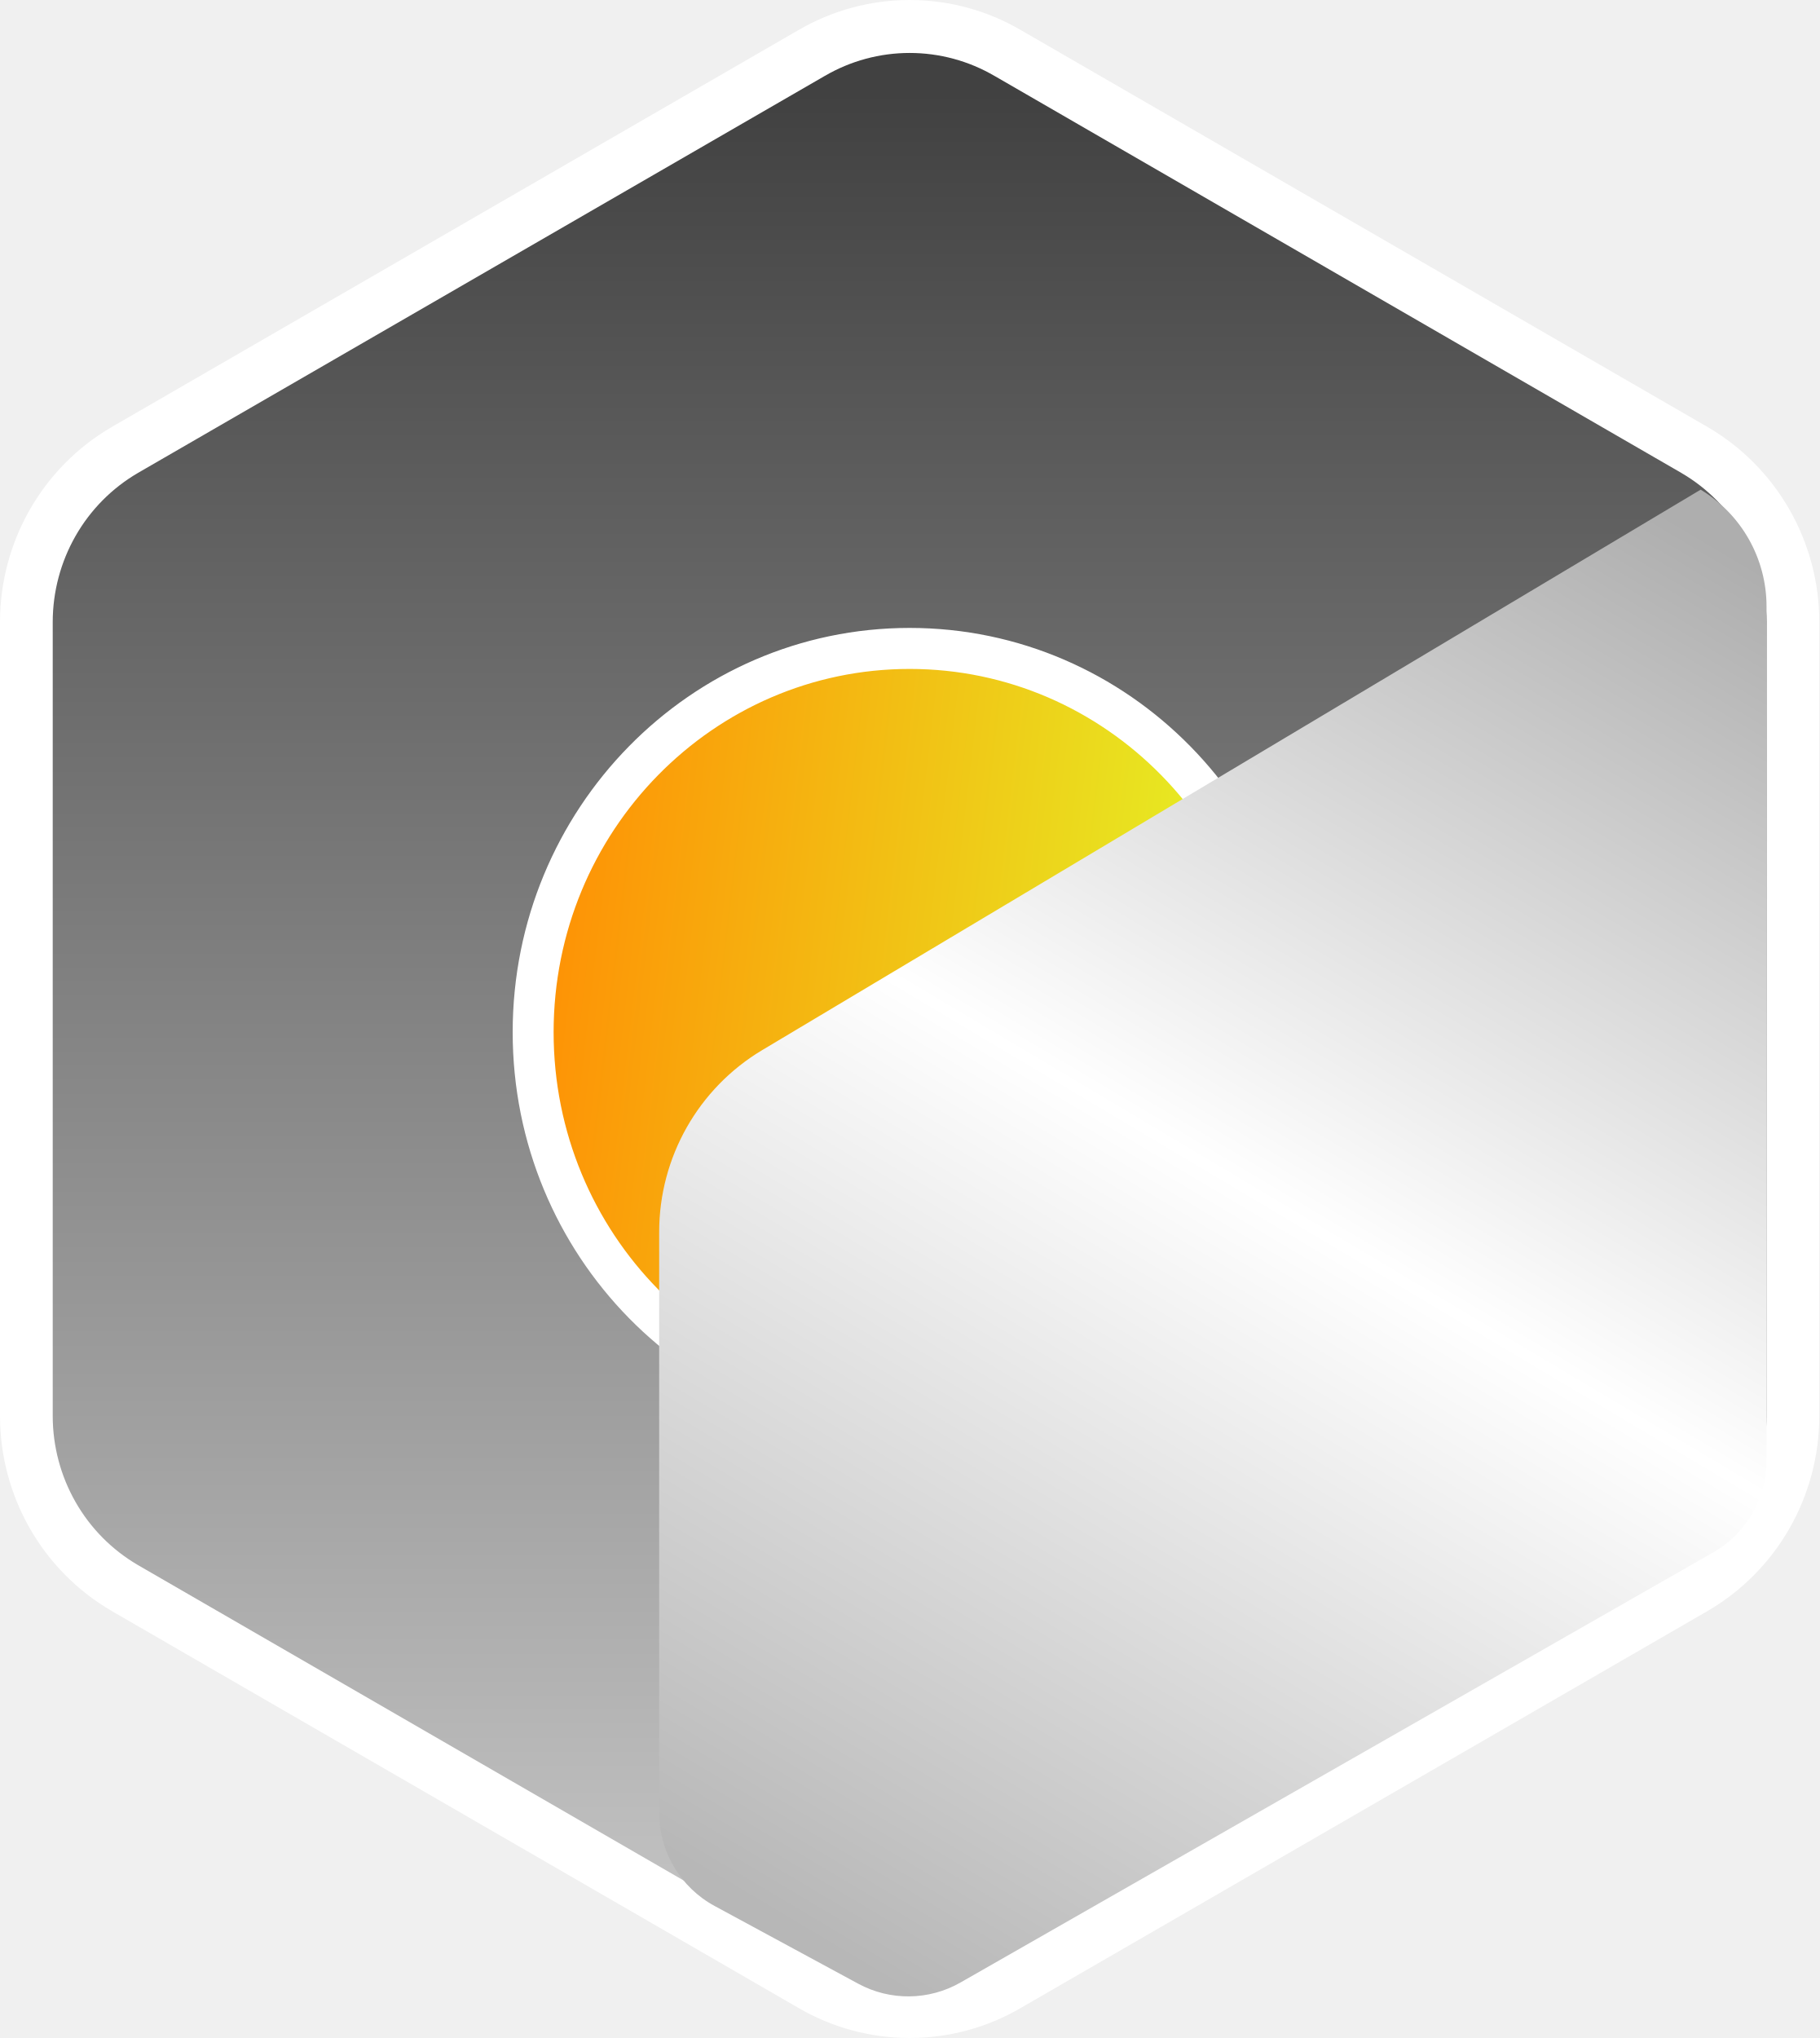
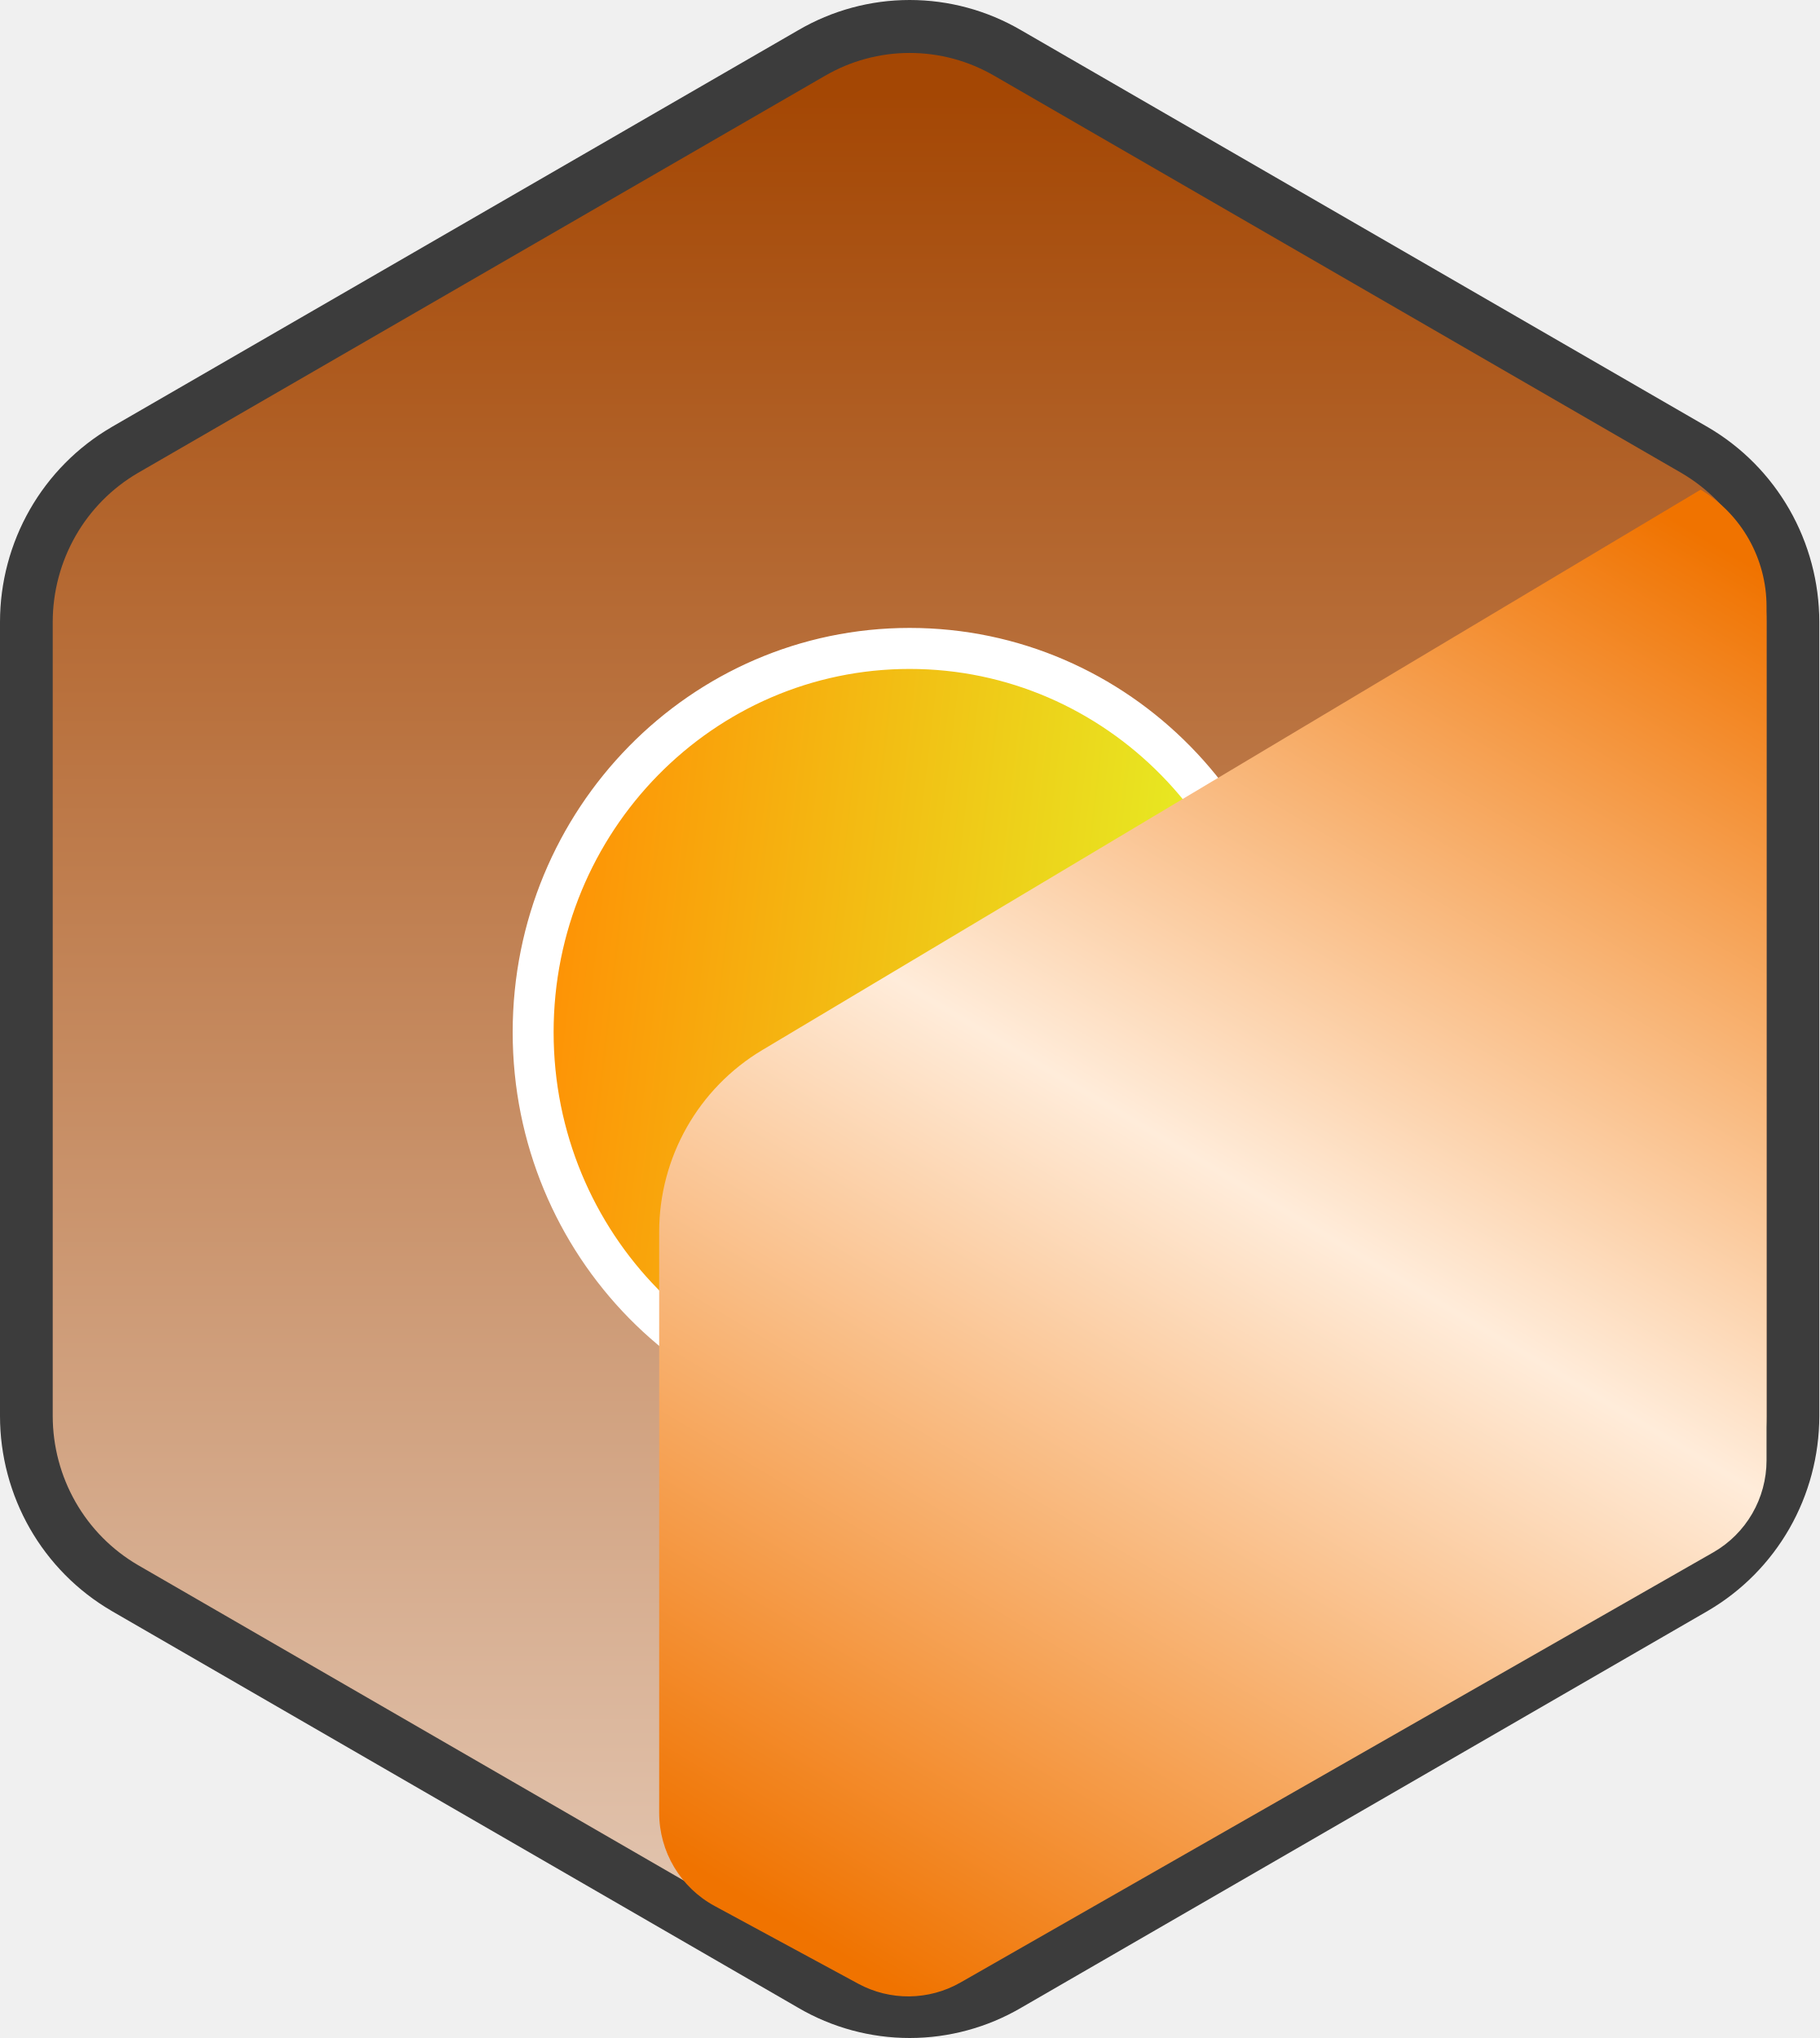
<svg xmlns="http://www.w3.org/2000/svg" width="50" height="56" viewBox="0 0 50 56" fill="none">
-   <path d="M49.625 38.912V38.912V17.089V17.089C49.624 16.071 49.359 15.072 48.855 14.191C48.351 13.309 47.627 12.577 46.754 12.068L46.753 12.067L27.874 1.156C27.873 1.156 27.873 1.156 27.873 1.156C27 0.646 26.009 0.378 25 0.378C23.991 0.378 23 0.646 22.127 1.156C22.127 1.156 22.126 1.156 22.126 1.156L3.247 12.067L3.245 12.068C2.373 12.577 1.648 13.309 1.145 14.191C0.641 15.072 0.376 16.071 0.374 17.089V17.089L0.374 38.912L0.374 38.912C0.376 39.929 0.641 40.929 1.145 41.81C1.648 42.691 2.373 43.423 3.245 43.933L3.247 43.934L22.126 54.844C22.126 54.844 22.126 54.844 22.127 54.844C23 55.354 23.991 55.623 25 55.623C26.009 55.623 27 55.354 27.873 54.844C27.873 54.844 27.873 54.844 27.874 54.844L46.753 43.934L46.754 43.933C47.627 43.423 48.351 42.691 48.855 41.81C49.359 40.929 49.624 39.929 49.625 38.912Z" fill="url(#paint0_linear_7_5152)" stroke="white" stroke-width="0.7" stroke-linecap="round" stroke-linejoin="round" />
-   <path fill-rule="evenodd" clip-rule="evenodd" d="M21.94 0.829C22.87 0.286 23.925 0 25 0C26.075 0 27.13 0.286 28.06 0.829C28.061 0.829 28.061 0.829 28.062 0.83L46.943 11.741C47.872 12.284 48.643 13.064 49.18 14.002C49.716 14.941 49.999 16.005 50 17.088V38.912C49.999 39.995 49.716 41.059 49.18 41.998C48.643 42.936 47.872 43.716 46.943 44.259L46.94 44.261L28.062 55.17C28.061 55.171 28.061 55.171 28.061 55.171C27.13 55.714 26.075 56 25 56C23.925 56 22.869 55.714 21.939 55.171C21.939 55.171 21.939 55.171 21.938 55.17L3.06 44.261L3.058 44.259C2.128 43.716 1.357 42.936 0.82 41.998C0.284 41.059 0.001 39.995 0 38.912V17.088C0.001 16.005 0.284 14.941 0.82 14.002C1.357 13.064 2.128 12.284 3.058 11.741L3.06 11.739L21.938 0.83C21.939 0.829 21.939 0.829 21.94 0.829ZM25 1.455C24.181 1.455 23.377 1.672 22.667 2.087L22.664 2.088L3.786 12.998C3.786 12.998 3.785 12.999 3.785 12.999C3.077 13.413 2.487 14.008 2.077 14.726C1.667 15.444 1.45 16.259 1.449 17.089V38.911C1.45 39.741 1.667 40.556 2.077 41.274C2.487 41.992 3.077 42.587 3.785 43.001C3.785 43.001 3.786 43.002 3.786 43.002L22.667 53.913C23.377 54.328 24.181 54.545 25 54.545C25.819 54.545 26.623 54.328 27.333 53.913L27.336 53.912L46.214 43.002C46.214 43.002 46.215 43.001 46.215 43.001C46.923 42.587 47.513 41.992 47.923 41.274C48.333 40.556 48.55 39.741 48.551 38.911V17.089C48.55 16.259 48.333 15.444 47.923 14.726C47.513 14.008 46.923 13.413 46.215 12.999C46.215 12.999 46.214 12.998 46.214 12.998L27.336 2.088L27.333 2.087C26.623 1.672 25.819 1.455 25 1.455Z" fill="white" />
-   <path d="M35.71 28.363C35.71 34.388 30.915 39.272 25 39.272C19.085 39.272 14.29 34.388 14.29 28.363C14.29 22.338 19.085 17.454 25 17.454C30.915 17.454 35.71 22.338 35.71 28.363Z" fill="url(#paint1_linear_7_5152)" />
+   <path d="M49.625 38.912V38.912V17.089V17.089C49.624 16.071 49.359 15.072 48.855 14.191C48.351 13.309 47.627 12.577 46.754 12.068L46.753 12.067L27.874 1.156C27.873 1.156 27.873 1.156 27.873 1.156C27 0.646 26.009 0.378 25 0.378C23.991 0.378 23 0.646 22.127 1.156C22.127 1.156 22.126 1.156 22.126 1.156L3.247 12.067L3.245 12.068C2.373 12.577 1.648 13.309 1.145 14.191C0.641 15.072 0.376 16.071 0.374 17.089V17.089L0.374 38.912L0.374 38.912C0.376 39.929 0.641 40.929 1.145 41.81C1.648 42.691 2.373 43.423 3.245 43.933L3.247 43.934L22.126 54.844C22.126 54.844 22.126 54.844 22.127 54.844C23 55.354 23.991 55.623 25 55.623C26.009 55.623 27 55.354 27.873 54.844C27.873 54.844 27.873 54.844 27.874 54.844L46.753 43.934L46.754 43.933C47.627 43.423 48.351 42.691 48.855 41.81C49.359 40.929 49.624 39.929 49.625 38.912Z" fill="url(#paint0_linear_22_1464)" stroke="white" stroke-width="0.7" stroke-linecap="round" stroke-linejoin="round" />
+   <path fill-rule="evenodd" clip-rule="evenodd" d="M21.94 0.829C22.87 0.286 23.925 0 25 0C26.075 0 27.13 0.286 28.06 0.829L28.062 0.83L46.943 11.741C47.872 12.284 48.643 13.064 49.18 14.002C49.716 14.941 49.999 16.005 50 17.088V38.912C49.999 39.995 49.716 41.059 49.18 41.998C48.643 42.936 47.872 43.716 46.943 44.259L46.94 44.261L28.062 55.17L28.061 55.171C27.13 55.714 26.075 56 25 56C23.925 56 22.869 55.714 21.939 55.171L21.938 55.17L3.06 44.261L3.058 44.259C2.128 43.716 1.357 42.936 0.82 41.998C0.284 41.059 0.001 39.995 0 38.912V17.088C0.001 16.005 0.284 14.941 0.82 14.002C1.357 13.064 2.128 12.284 3.058 11.741L3.06 11.739L21.938 0.83L21.94 0.829ZM25 1.455C24.181 1.455 23.377 1.672 22.667 2.087L22.664 2.088L3.786 12.998L3.785 12.999C3.077 13.413 2.487 14.008 2.077 14.726C1.667 15.444 1.45 16.259 1.449 17.089V38.911C1.45 39.741 1.667 40.556 2.077 41.274C2.487 41.992 3.077 42.587 3.785 43.001L3.786 43.002L22.667 53.913C23.377 54.328 24.181 54.545 25 54.545C25.819 54.545 26.623 54.328 27.333 53.913L27.336 53.912L46.214 43.002L46.215 43.001C46.923 42.587 47.513 41.992 47.923 41.274C48.333 40.556 48.55 39.741 48.551 38.911V17.089C48.55 16.259 48.333 15.444 47.923 14.726C47.513 14.008 46.923 13.413 46.215 12.999L46.214 12.998L27.336 2.088L27.333 2.087C26.623 1.672 25.819 1.455 25 1.455Z" fill="#3C3C3C" />
+   <path d="M35.71 28.363C35.71 34.388 30.915 39.272 25 39.272C19.085 39.272 14.29 34.388 14.29 28.363C14.29 22.338 19.085 17.454 25 17.454C30.915 17.454 35.71 22.338 35.71 28.363Z" fill="url(#paint1_linear_22_1464)" />
  <path d="M34.885 28.363C34.885 33.943 30.448 38.445 25 38.445C19.552 38.445 15.115 33.943 15.115 28.363C15.115 22.783 19.552 18.281 25 18.281C30.448 18.281 34.885 22.783 34.885 28.363ZM25 39.372C30.972 39.372 35.81 34.442 35.81 28.363C35.81 22.285 30.972 17.354 25 17.354C19.028 17.354 14.19 22.285 14.19 28.363C14.19 34.442 19.028 39.372 25 39.372Z" fill="white" stroke="white" stroke-width="0.2" />
-   <path d="M18.116 33.855C18.116 31.803 19.192 29.903 20.949 28.854L46.739 13.455C47.863 14.132 48.55 15.351 48.55 16.666V40.127C48.55 41.173 47.991 42.138 47.086 42.656L26.396 54.476C25.527 54.972 24.465 54.984 23.586 54.508L19.639 52.372C18.701 51.864 18.116 50.881 18.116 49.811V33.855Z" fill="url(#paint2_linear_7_5152)" />
+   <path d="M18.116 33.855C18.116 31.803 19.192 29.903 20.949 28.854L46.739 13.455C47.863 14.132 48.55 15.351 48.55 16.666V40.127C48.55 41.173 47.991 42.138 47.086 42.656L26.396 54.476C25.527 54.972 24.465 54.984 23.586 54.508L19.639 52.372C18.701 51.864 18.116 50.881 18.116 49.811V33.855Z" fill="url(#paint2_linear_22_1464)" />
  <defs>
-     <linearGradient id="paint0_linear_7_5152" x1="25" y1="75.637" x2="25" y2="2.546" gradientUnits="userSpaceOnUse">
+     <linearGradient id="paint0_linear_22_1464" x1="25" y1="75.637" x2="25" y2="2.546" gradientUnits="userSpaceOnUse">
      <stop stop-color="white" />
-       <stop offset="1" stop-color="#414141" />
+       <stop offset="1" stop-color="#A44704" />
    </linearGradient>
-     <linearGradient id="paint1_linear_7_5152" x1="14.29" y1="26.181" x2="36.364" y2="28.761" gradientUnits="userSpaceOnUse">
+     <linearGradient id="paint1_linear_22_1464" x1="14.29" y1="26.181" x2="36.364" y2="28.761" gradientUnits="userSpaceOnUse">
      <stop stop-color="#FF8E04" />
      <stop offset="1" stop-color="#E1FF29" />
    </linearGradient>
-     <linearGradient id="paint2_linear_7_5152" x1="47.101" y1="14.91" x2="23.775" y2="54.116" gradientUnits="userSpaceOnUse">
-       <stop stop-color="#AEAEAE" />
-       <stop offset="0.478" stop-color="white" />
-       <stop offset="1" stop-color="#B7B7B7" />
+     <linearGradient id="paint2_linear_22_1464" x1="47.101" y1="14.91" x2="23.775" y2="54.116" gradientUnits="userSpaceOnUse">
+       <stop stop-color="#F07300" />
+       <stop offset="0.478" stop-color="#FFECDA" />
+       <stop offset="1" stop-color="#F07300" />
    </linearGradient>
  </defs>
</svg>
